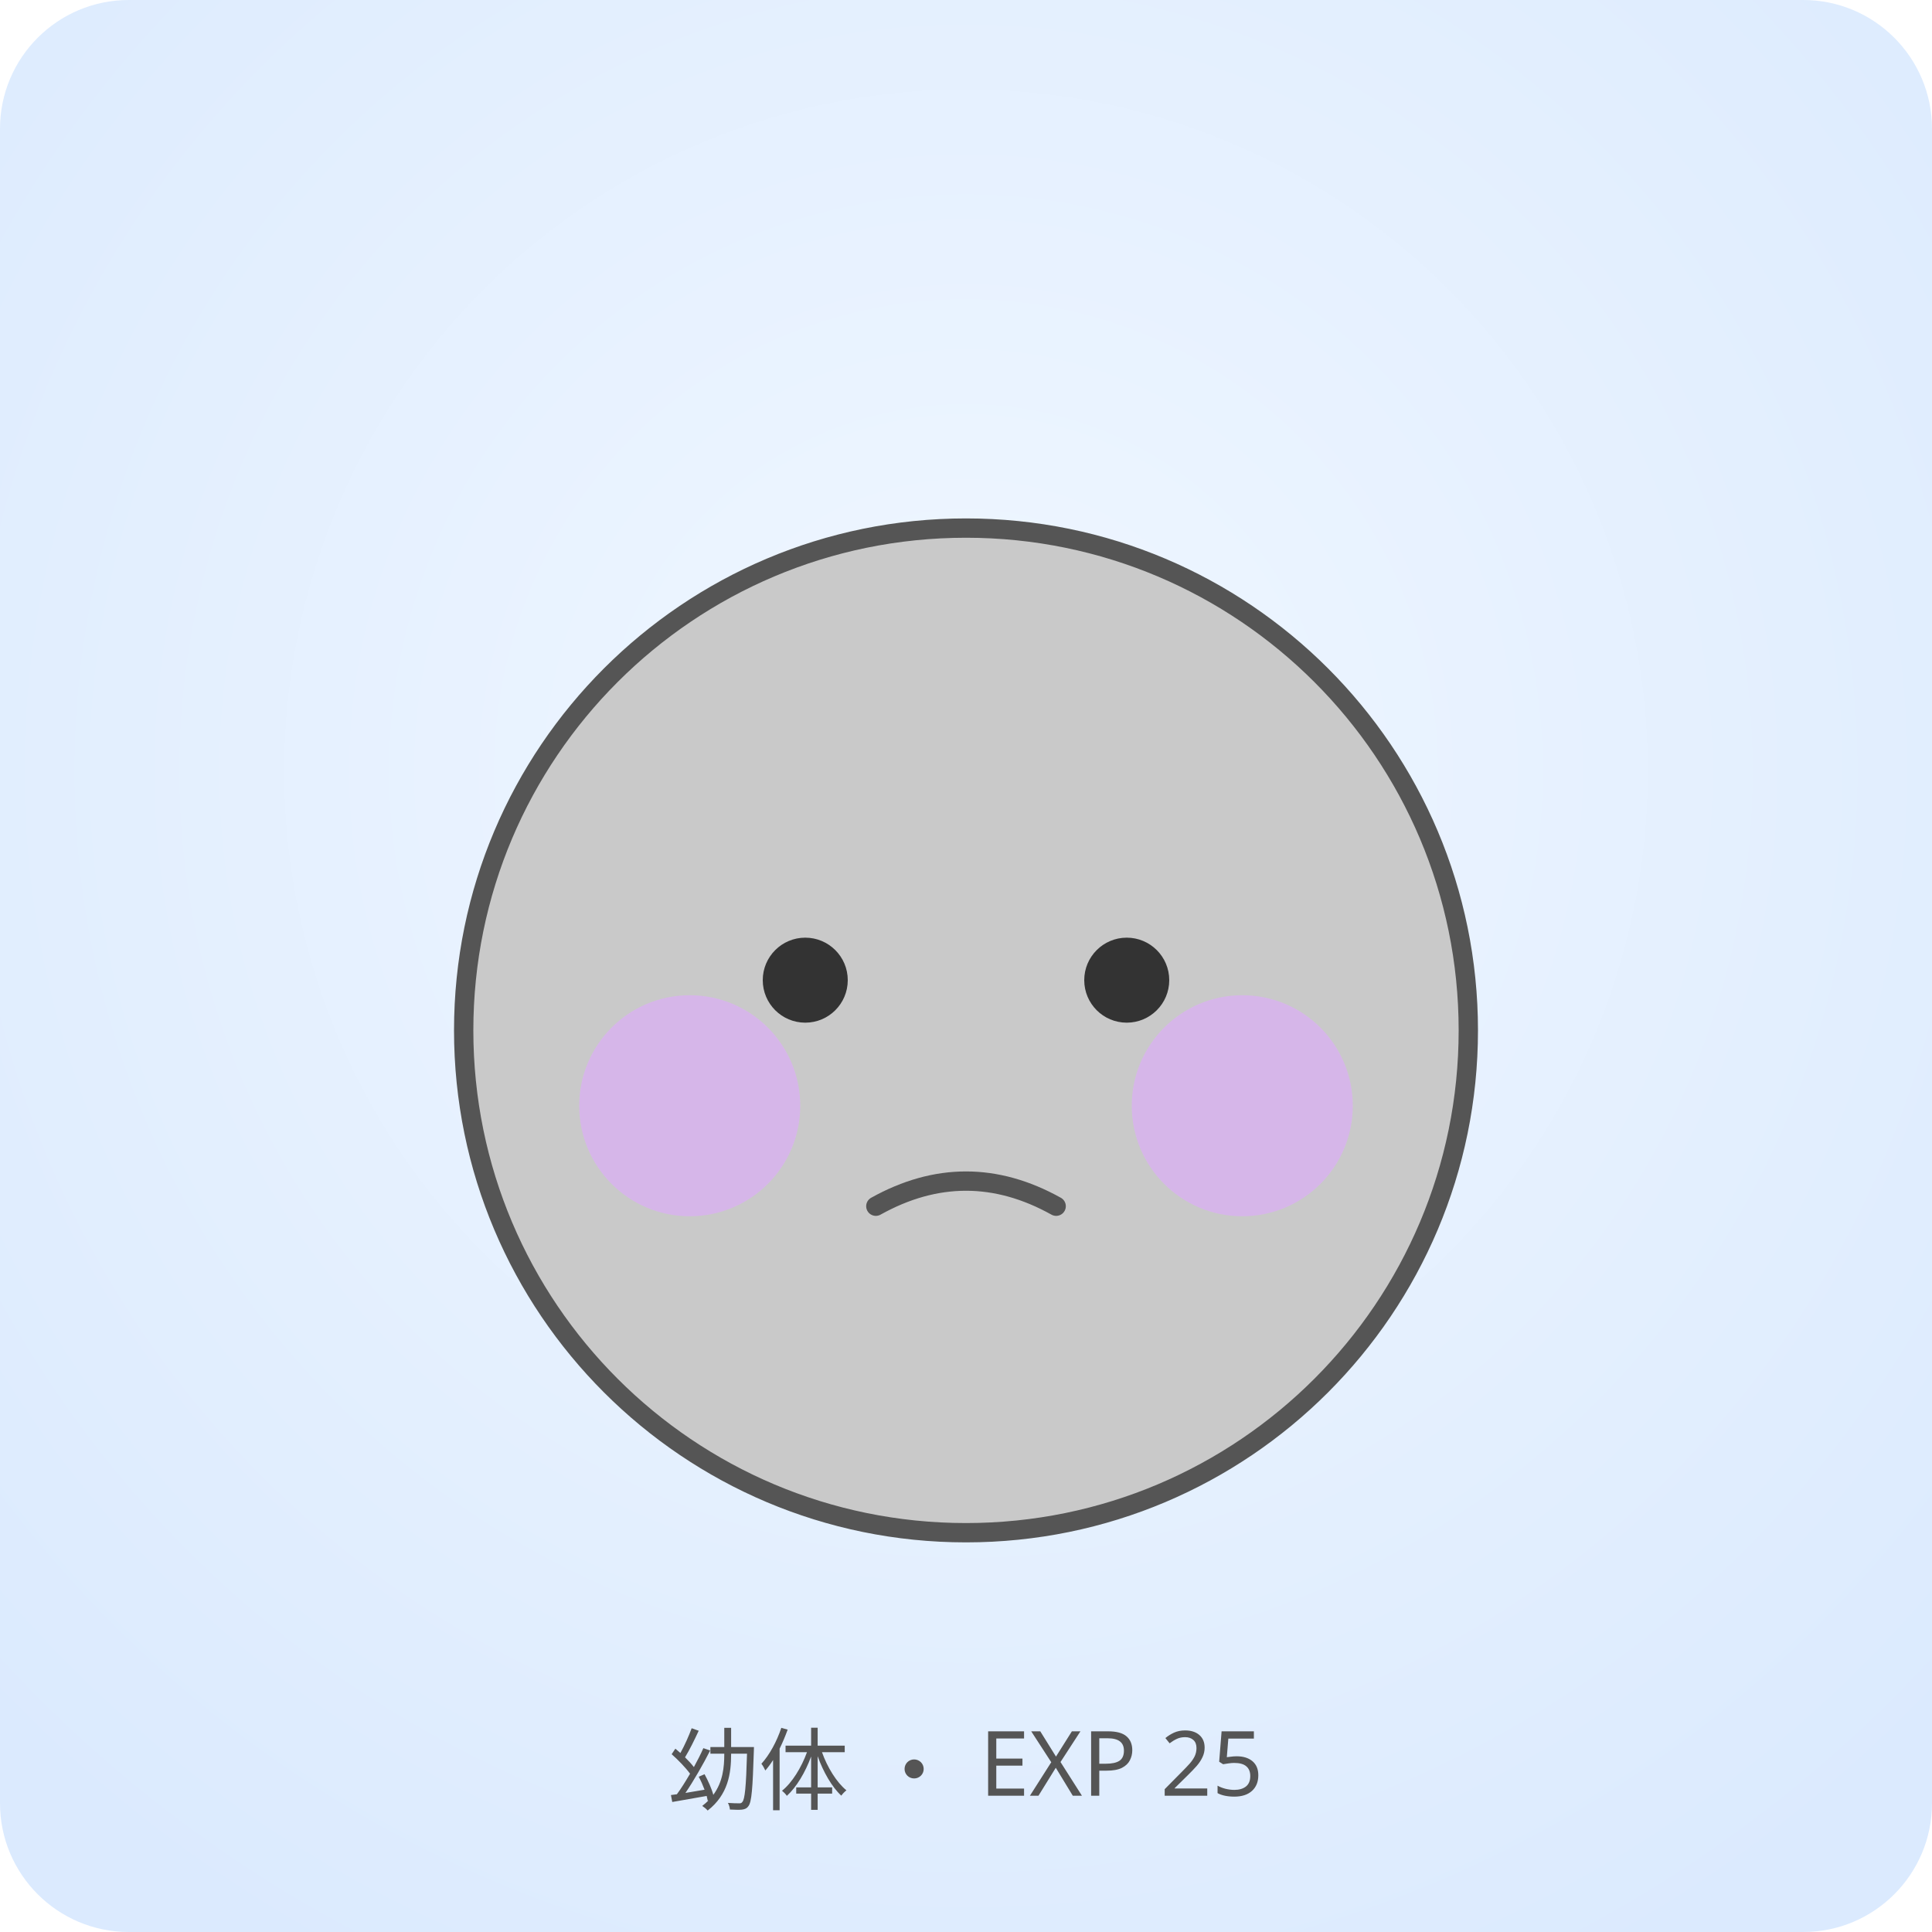
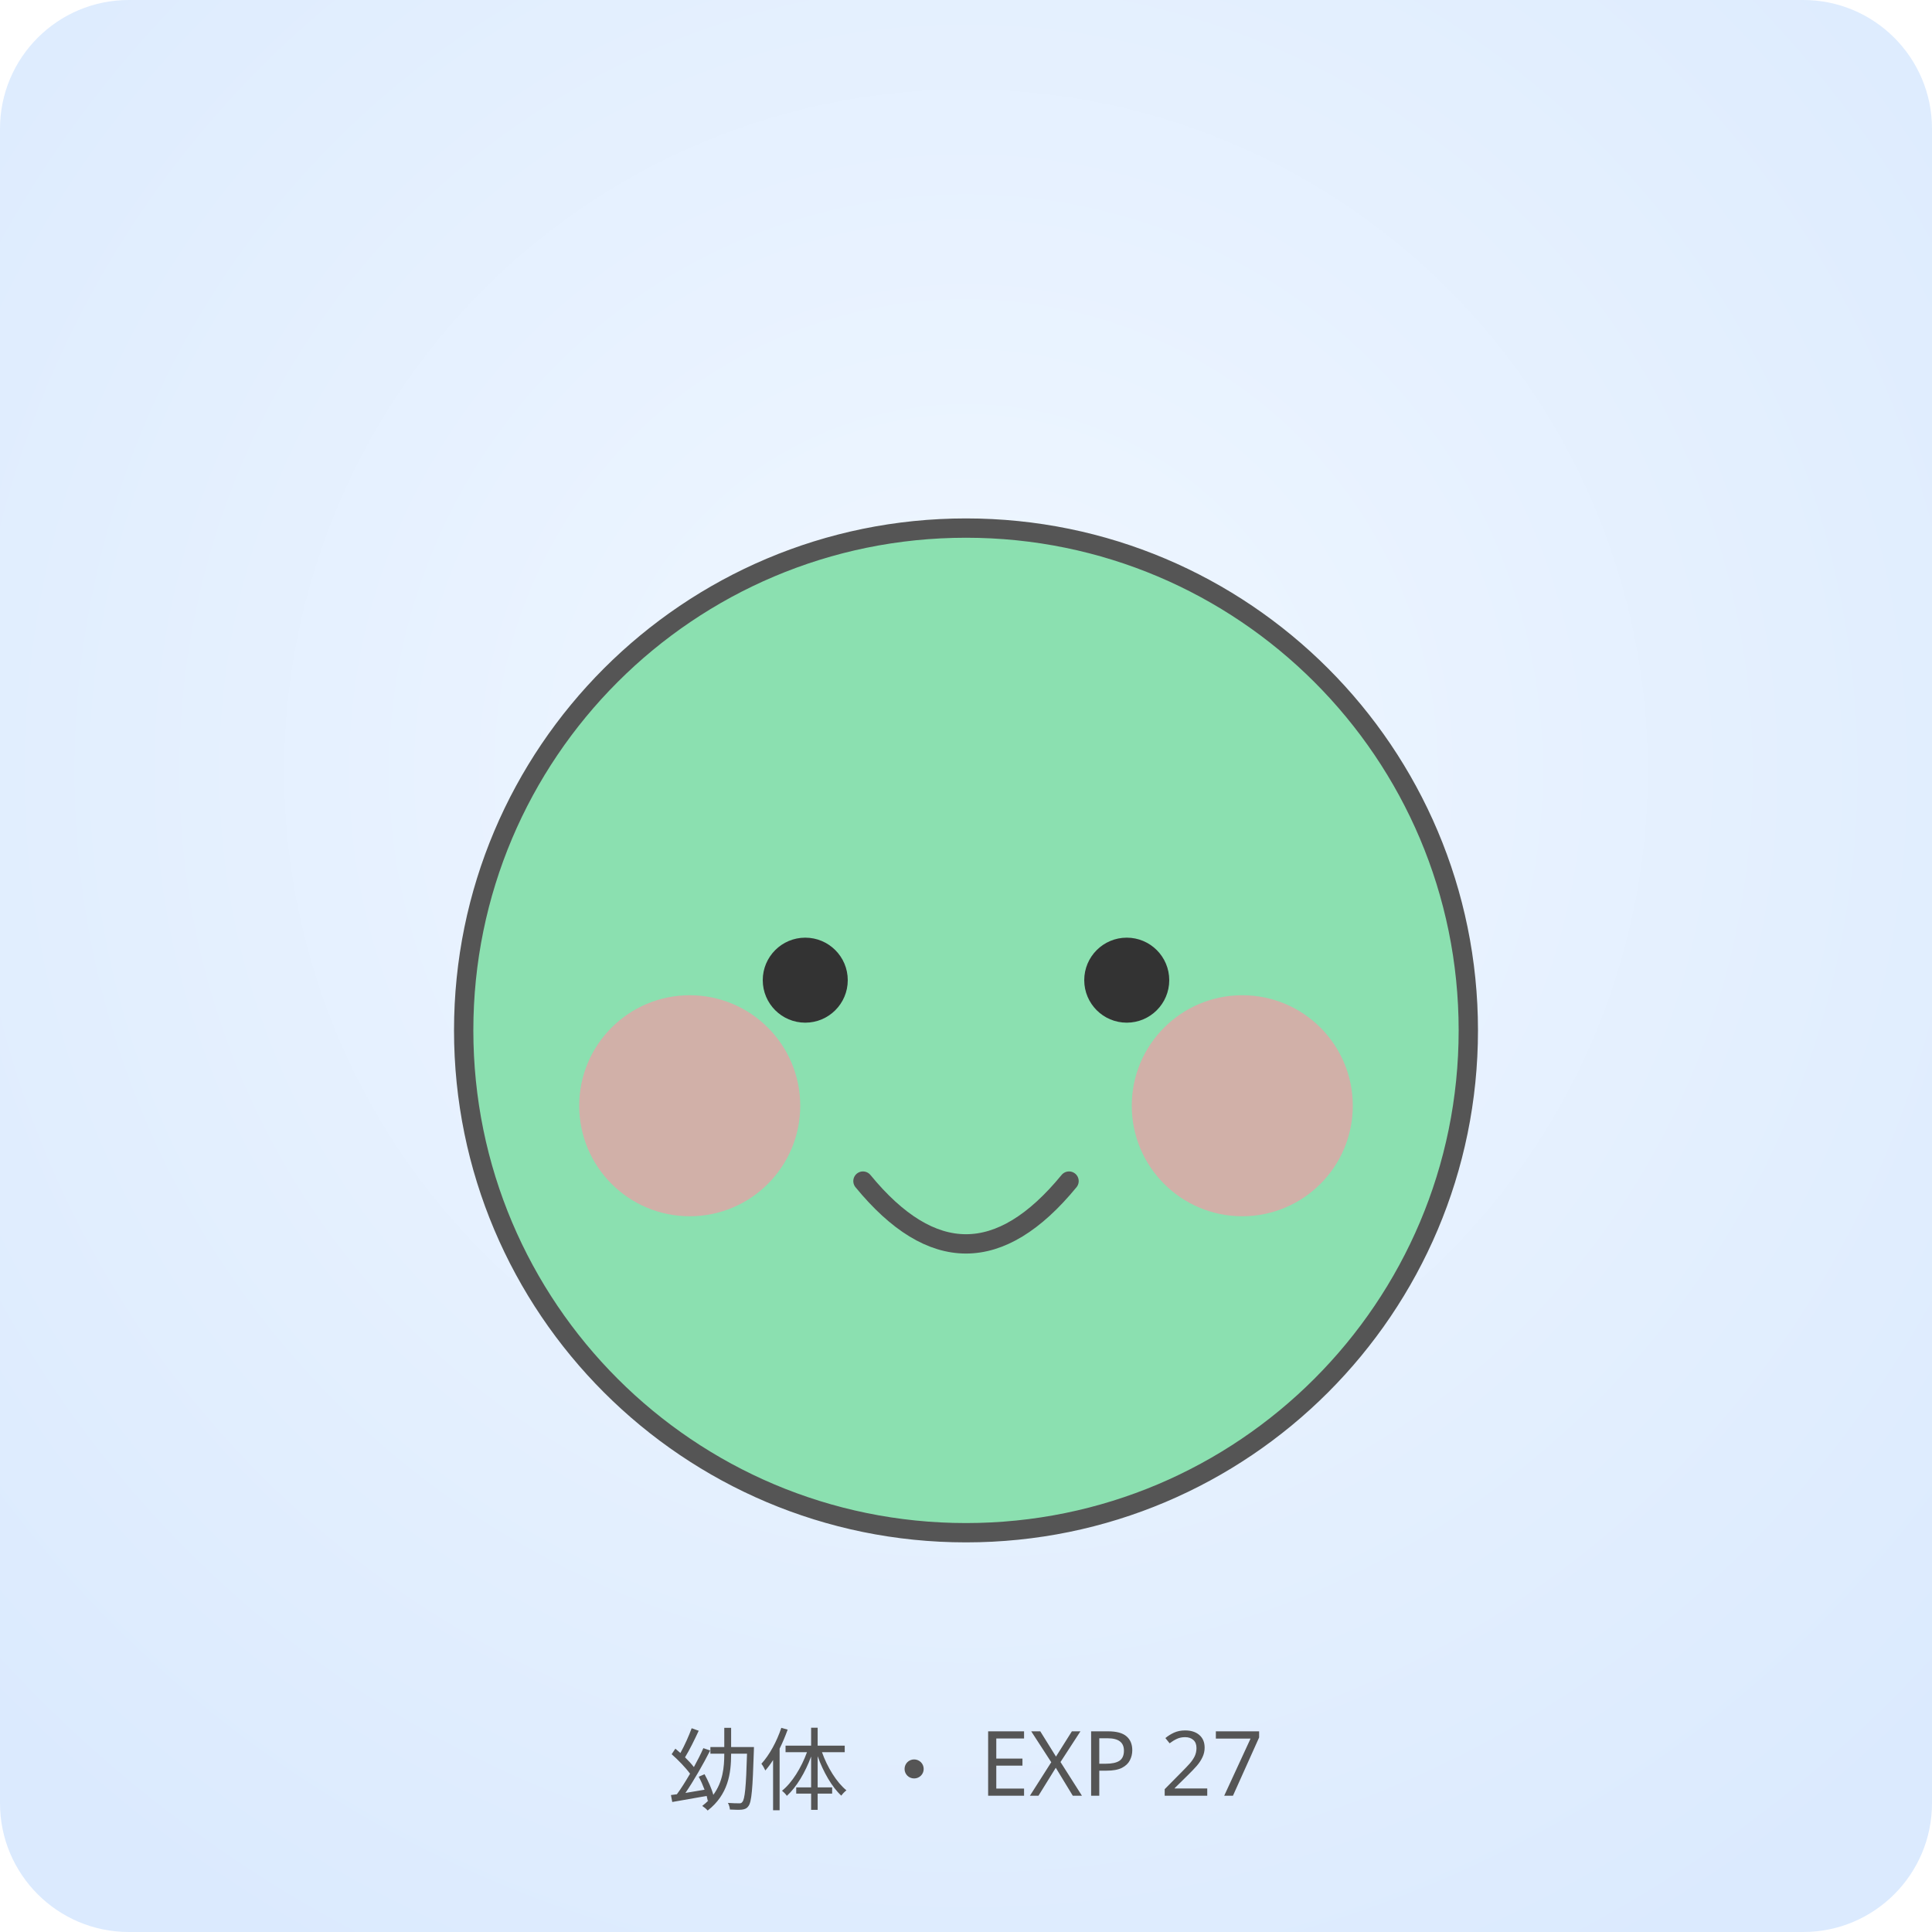
<svg xmlns="http://www.w3.org/2000/svg" viewBox="0 0 300 300" width="300" height="300">
  <defs>
    <radialGradient id="bg" cx="50%" cy="40%" r="70%">
      <stop offset="0%" stop-color="#f0f7ff" />
      <stop offset="100%" stop-color="#dbeafe" />
    </radialGradient>
  </defs>
  <rect width="300" height="300" rx="20" fill="url(#bg)" />
-   <circle cx="150" cy="89.8" r="7" fill="#c9c9c9" stroke="#555" stroke-width="2" />
-   <circle cx="150" cy="160" r="78" fill="#c9c9c9" stroke="#555" stroke-width="3" />
-   <circle cx="107.1" cy="171.7" r="17.16" fill="#e0aaff" opacity="0.6" />
-   <circle cx="192.9" cy="171.7" r="17.16" fill="#e0aaff" opacity="0.6" />
+   <circle cx="150" cy="89.8" r="7" fill="#8be0b0" stroke="#555" stroke-width="2" />
+   <circle cx="150" cy="160" r="78" fill="#8be0b0" stroke="#555" stroke-width="3" />
+   <circle cx="107.1" cy="171.7" r="17.16" fill="#ff8fa3" opacity="0.6" />
+   <circle cx="192.9" cy="171.7" r="17.16" fill="#ff8fa3" opacity="0.6" />
  <circle cx="125.04" cy="152.2" r="6.6" fill="#333" />
  <circle cx="174.96" cy="152.2" r="6.6" fill="#333" />
-   <path d="M 136 187.3 Q 150 179.5 164 187.3" stroke="#555" stroke-width="3" fill="none" stroke-linecap="round" />
-   <text x="150" y="280" text-anchor="middle" font-family="sans-serif" font-size="14" fill="#555">幼体 ・ EXP 25</text>
+   <path d="M 134 183.4 Q 150 202.9 166 183.4" stroke="#555" stroke-width="3" fill="none" stroke-linecap="round" />
+   <text x="150" y="280" text-anchor="middle" font-family="sans-serif" font-size="14" fill="#555">幼体 ・ EXP 27</text>
</svg>
